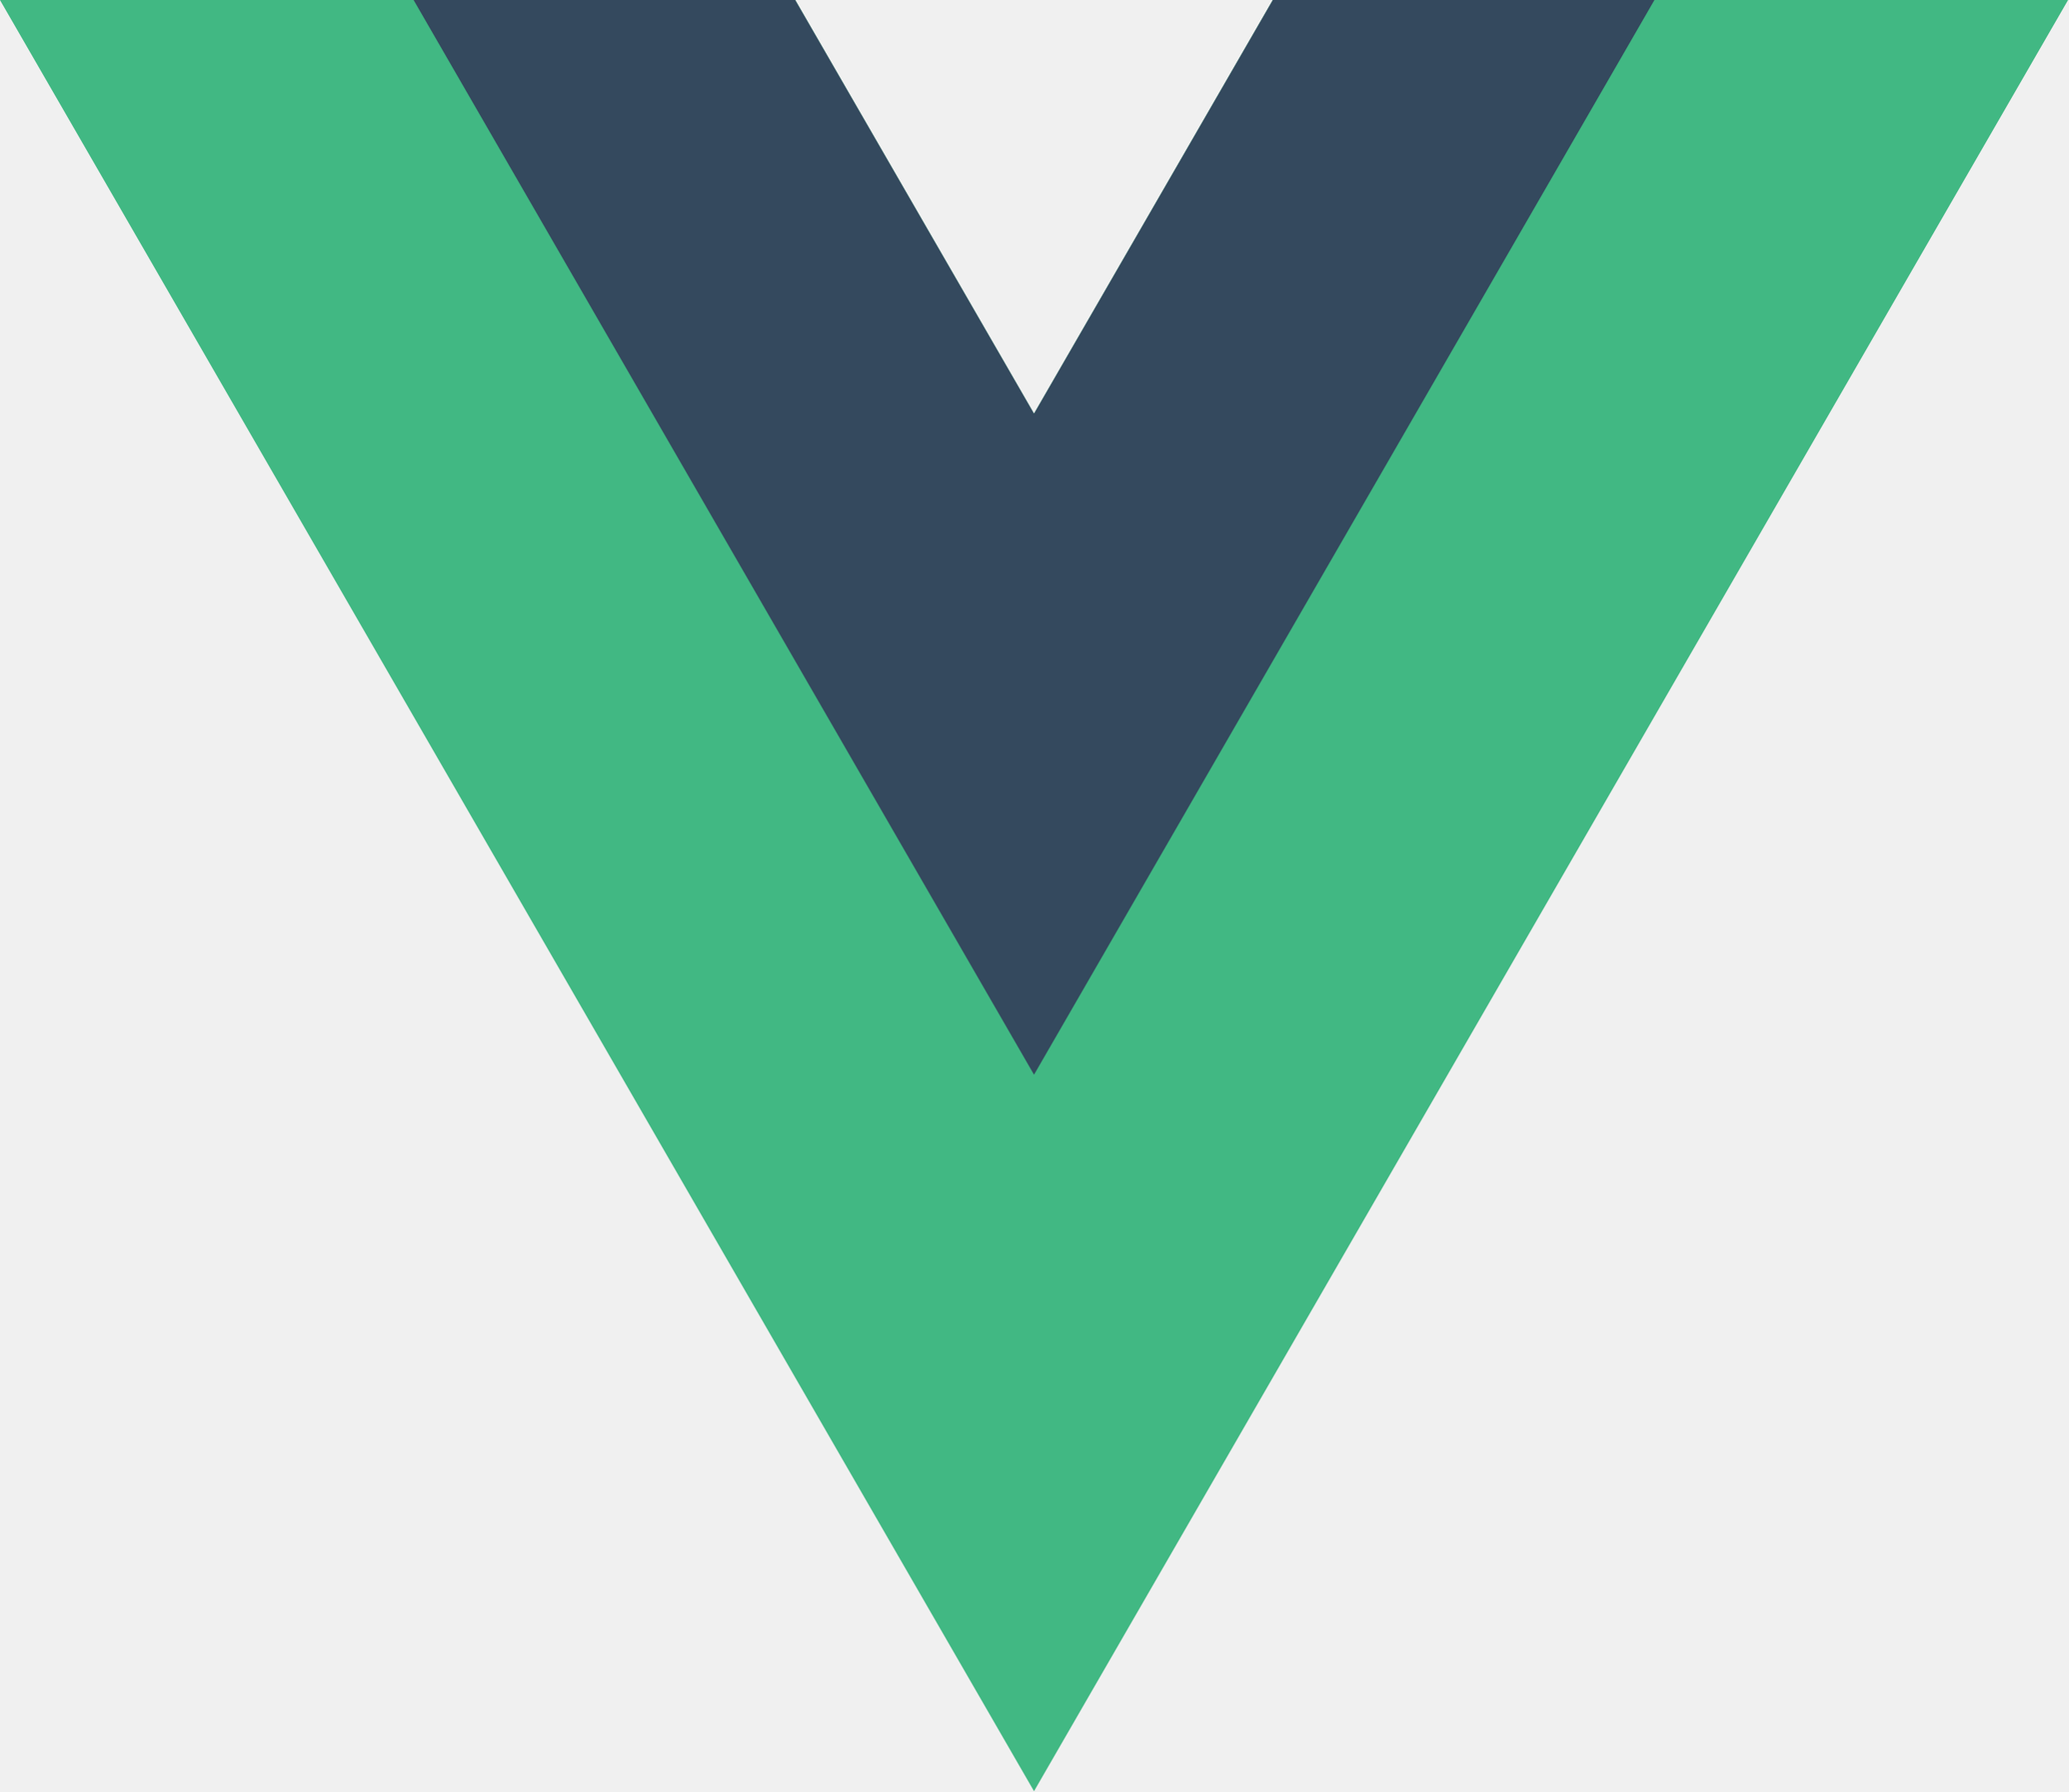
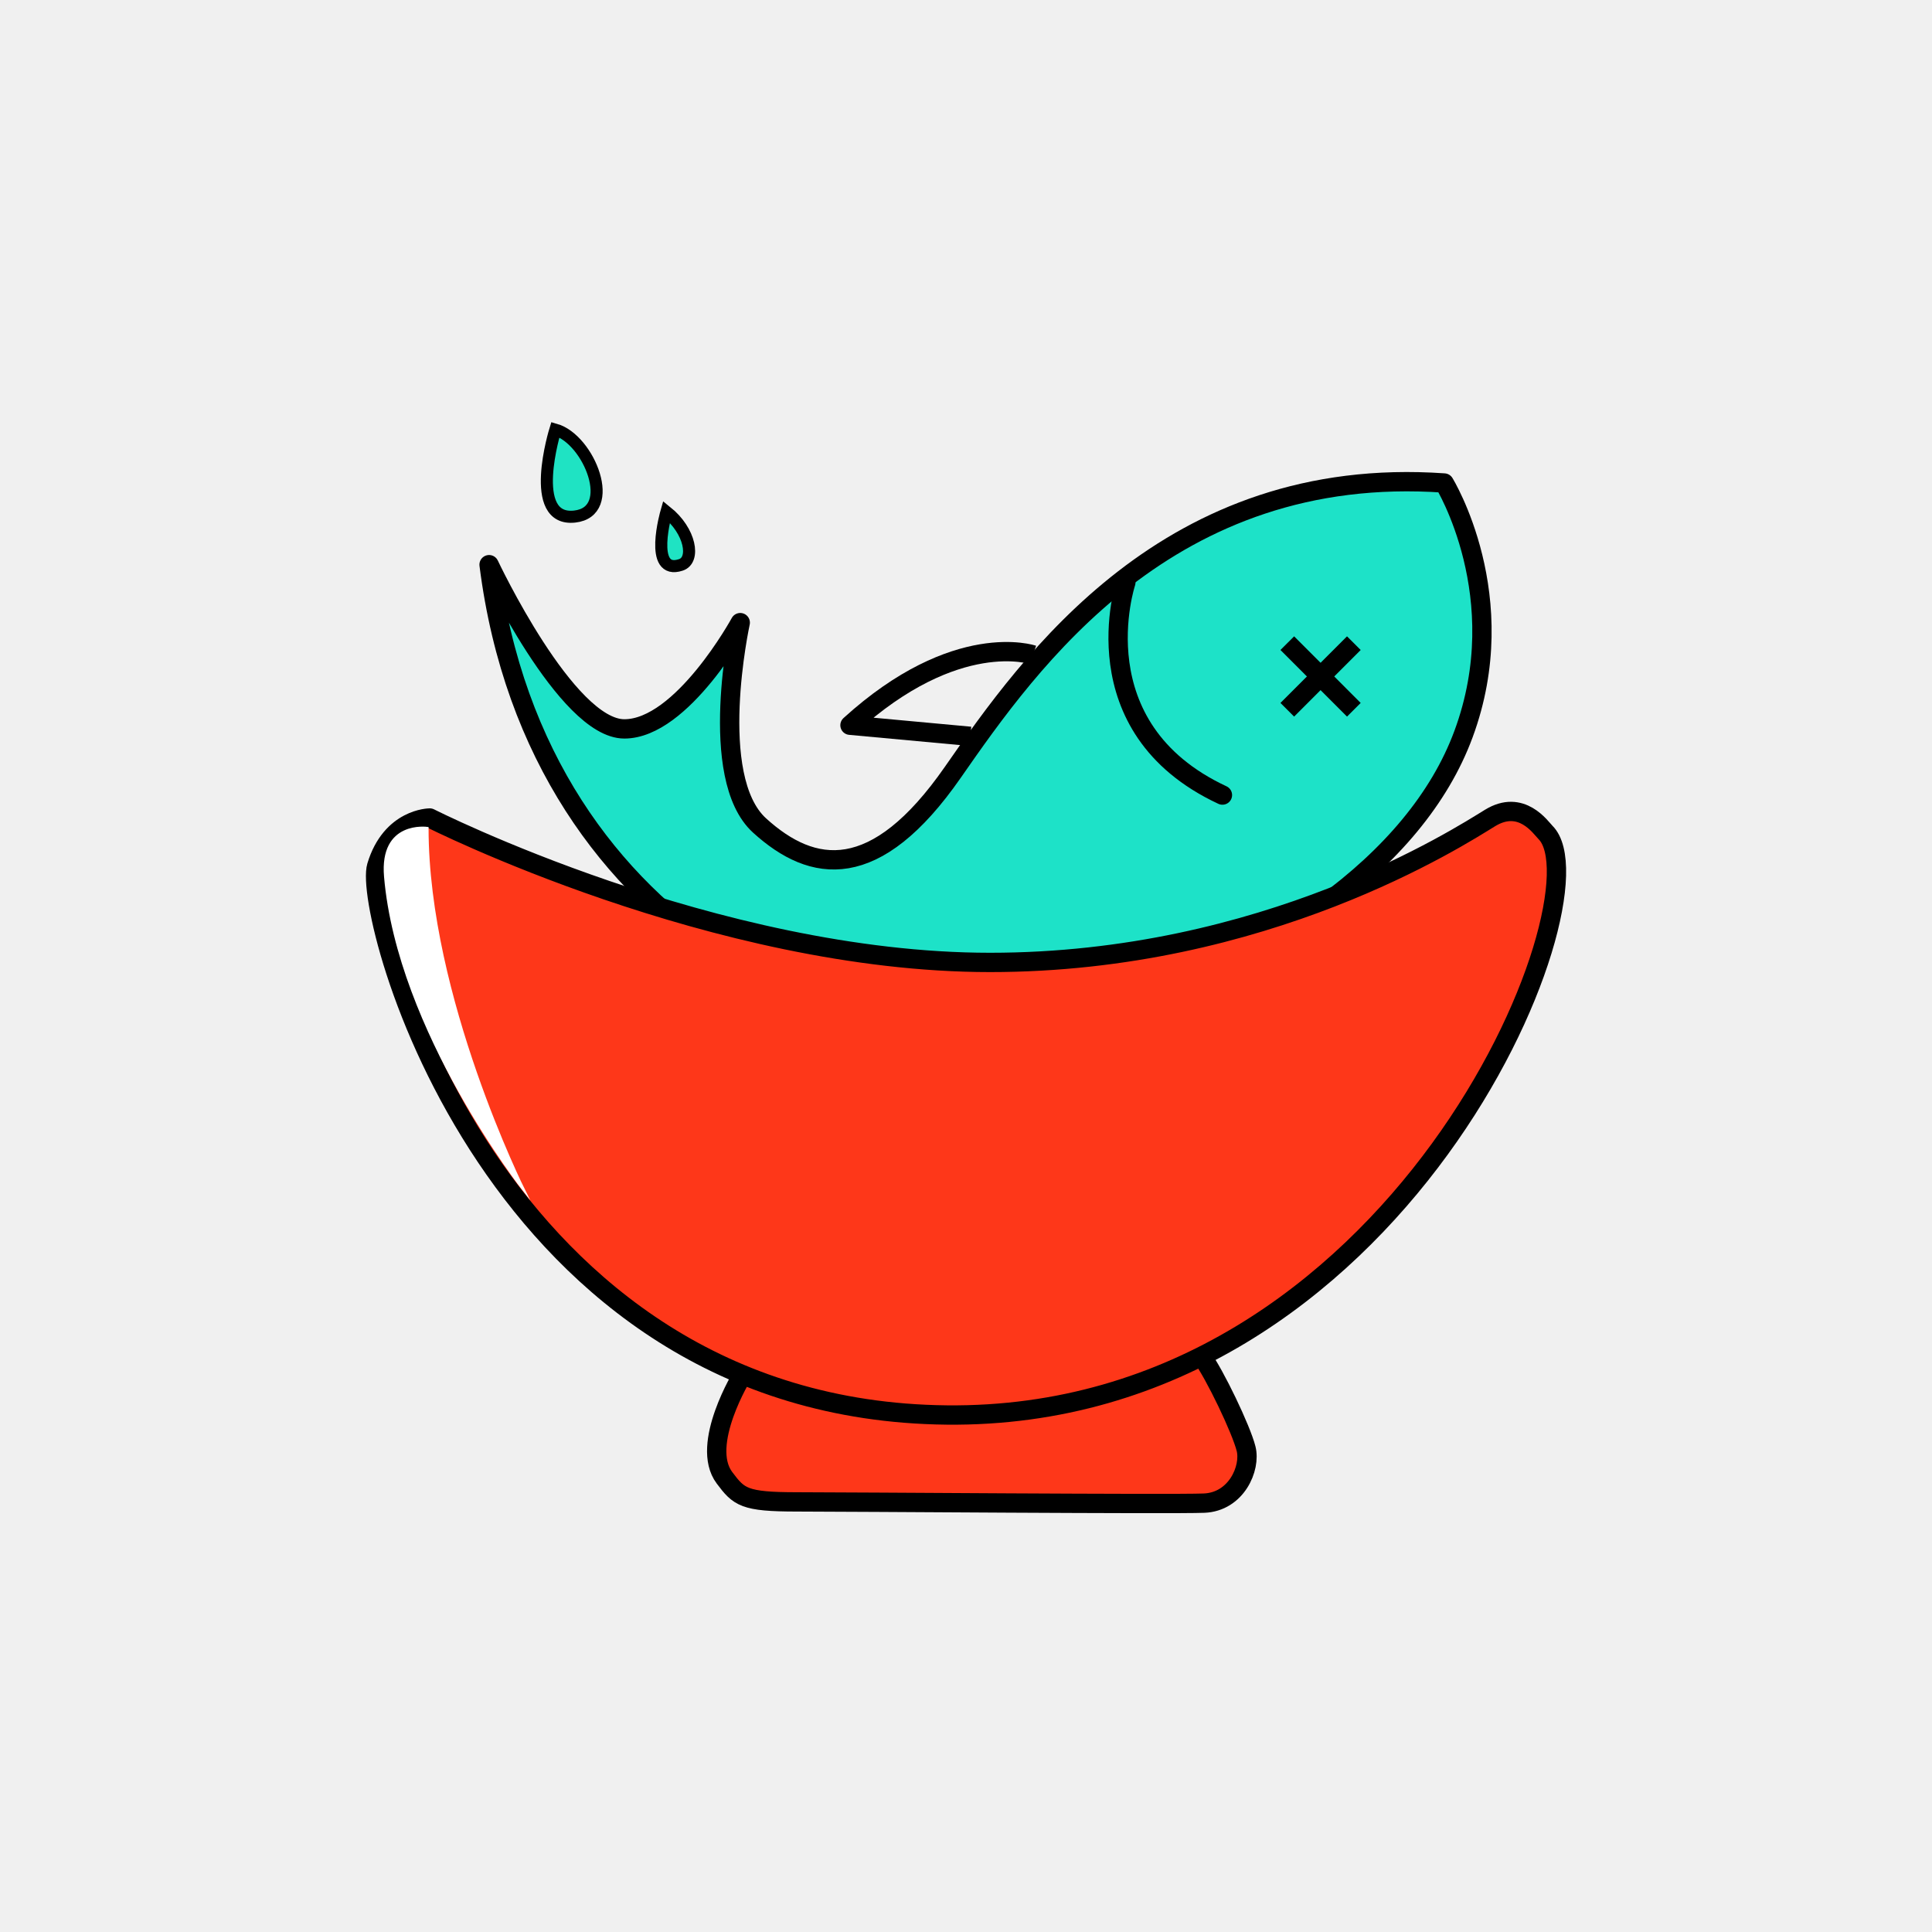
- <svg xmlns="http://www.w3.org/2000/svg" viewBox="0 0 261.76 226.69">
-   <path d="M161.096.001l-30.225 52.351L100.647.001H-.005l130.877 226.688L261.749.001z" fill="#41b883" />
-   <path d="M161.096.001l-30.225 52.351L100.647.001H52.346l78.526 136.01L209.398.001z" fill="#34495e" />
+ <svg xmlns="http://www.w3.org/2000/svg" viewBox="0 0 400 400">
+   <defs>
+     <style>
+       .cls-1, .cls-2, .cls-3 {
+         fill: none;
+       }
+ 
+       .cls-1, .cls-2, .cls-3, .cls-4, .cls-5, .cls-6, .cls-7 {
+         stroke: #000;
+       }
+ 
+       .cls-1, .cls-2, .cls-3, .cls-5, .cls-6, .cls-7 {
+         stroke-width: 4px;
+       }
+ 
+       .cls-1, .cls-4, .cls-8, .cls-5 {
+         stroke-miterlimit: 10;
+       }
+ 
+       .cls-2, .cls-3, .cls-6, .cls-7 {
+         stroke-linejoin: round;
+       }
+ 
+       .cls-3, .cls-8 {
+         stroke-linecap: round;
+       }
+ 
+       .cls-4 {
+         fill: #1fe3c3;
+         stroke-width: 2.5px;
+       }
+ 
+       .cls-8 {
+         fill: #fff;
+         stroke: #fff;
+         stroke-width: .5px;
+       }
+ 
+       .cls-5, .cls-6 {
+         fill: #fe3719;
+       }
+ 
+       .cls-7 {
+         fill: #1de2c8;
+       }
+     </style>
+   </defs>
+   <g id="_图层_2" data-name="图层 2">
+     <path class="cls-2" d="m213.87,135.59s-15.89-5.44-37.89,14.56l24.92,2.3" />
+     <path class="cls-7" d="m101.26,116.91s16,34,28,34,24-22,24-22c0,0-7,32,4,42s24,12,40-11,44.74-63.91,101.74-59.91c0,0,14.52,23.55,4,52-9.87,26.7-40.74,47.91-80.74,59.91s-111-16-121-95Z" />
+     <line class="cls-1" x1="266.52" y1="133.16" x2="280.3" y2="146.95" />
+     <line class="cls-1" x1="266.52" y1="146.95" x2="280.3" y2="133.16" />
+     <path class="cls-3" d="m233.09,120.61s-10,30,20,44" />
+     <path class="cls-4" d="m114.98,88.95s-5.94,19.1,4,18c9-1,3-16-4-18Z" />
+     <path class="cls-4" d="m137.98,105.95s-3.84,13.28,3,11c3-1,2-7-3-11Z" />
+   </g>
+   <g id="_图层_3" data-name="图层 3">
+     <path class="cls-5" d="m153.77,284.59s-8.94,14.48-3.78,21.36c3,4,4,5,15,5s77.55.53,84.28.26c6.72-.26,9.72-7.26,8.72-11.26s-6.45-15.38-9.23-19.19" />
+     <path class="cls-6" d="m88.98,169.36s-8,0-11,9.97,24,112.63,118,113.63c94,1,137-107.65,124-120.61-1-1-4.98-6.98-11.49-2.99s-46.51,29.9-103.51,29.9-116-29.9-116-29.9Z" />
+   </g>
+   <g id="_图层_4" data-name="图层 4">
+     <path class="cls-8" d="m88.48,171.45s-9.7-1.42-8.72,10.03c2.72,31.97,28.72,64.97,28.72,64.97,0,0-20-40-20-75Z" />
+   </g>
</svg>
